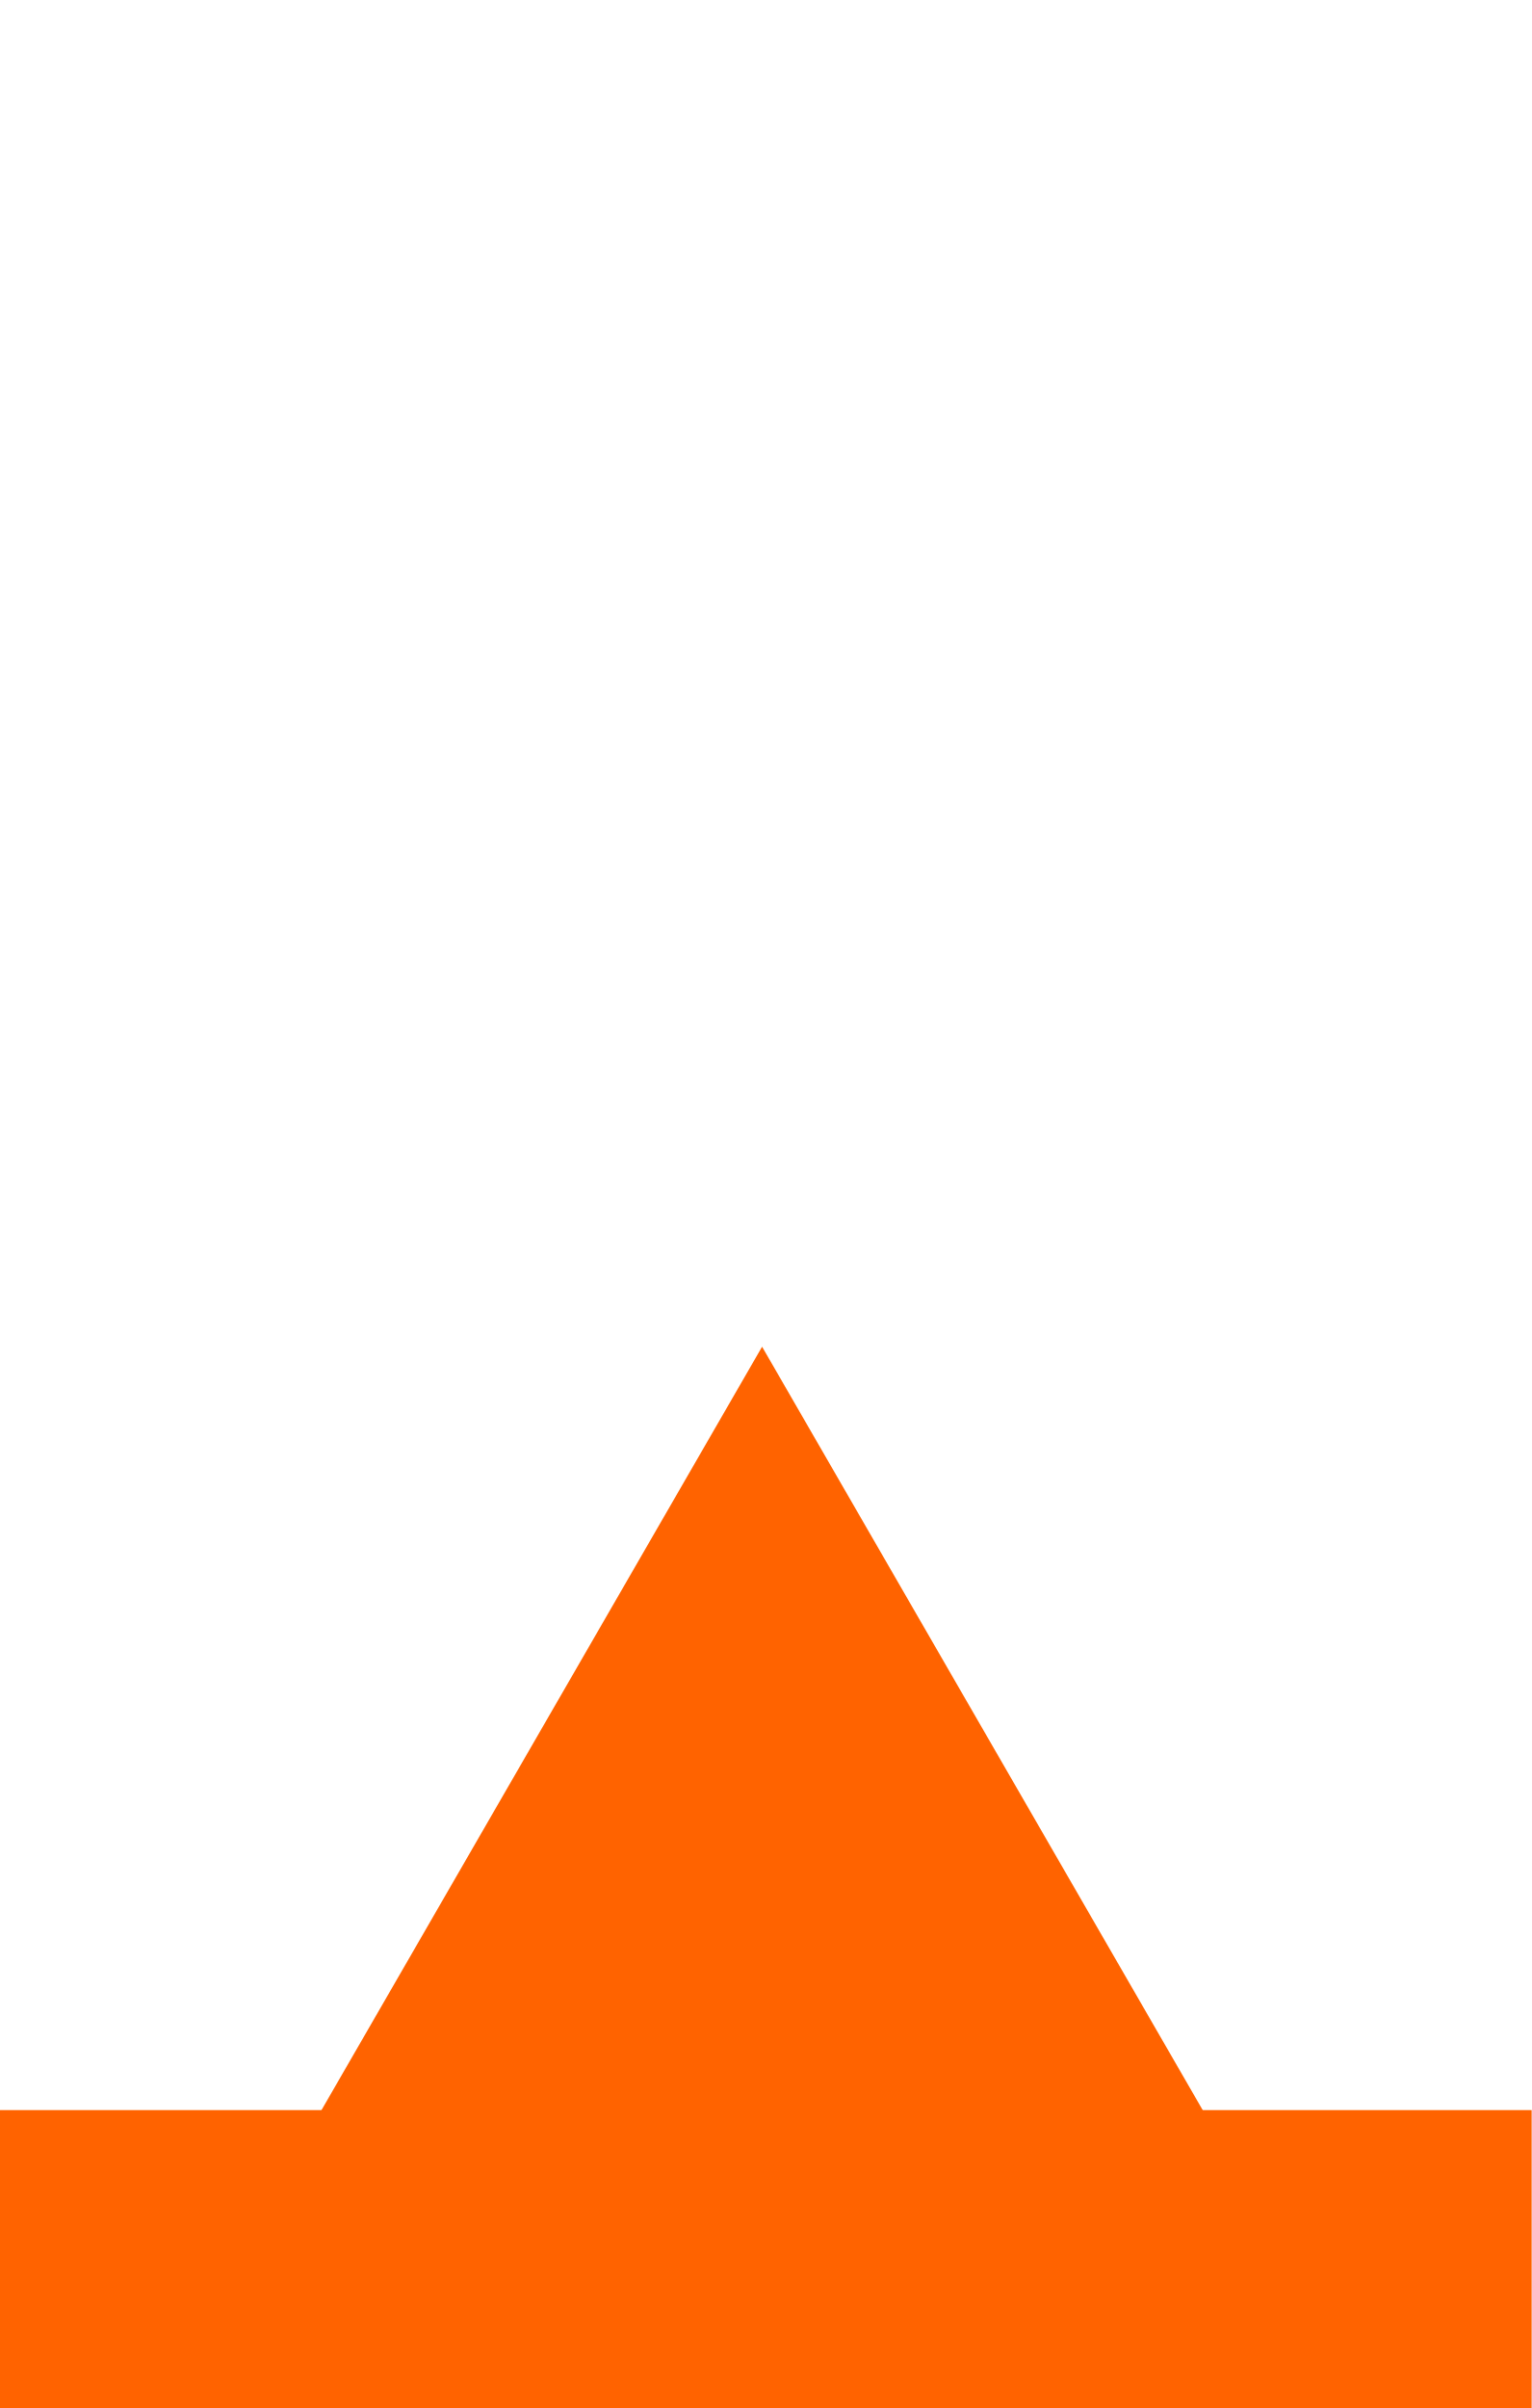
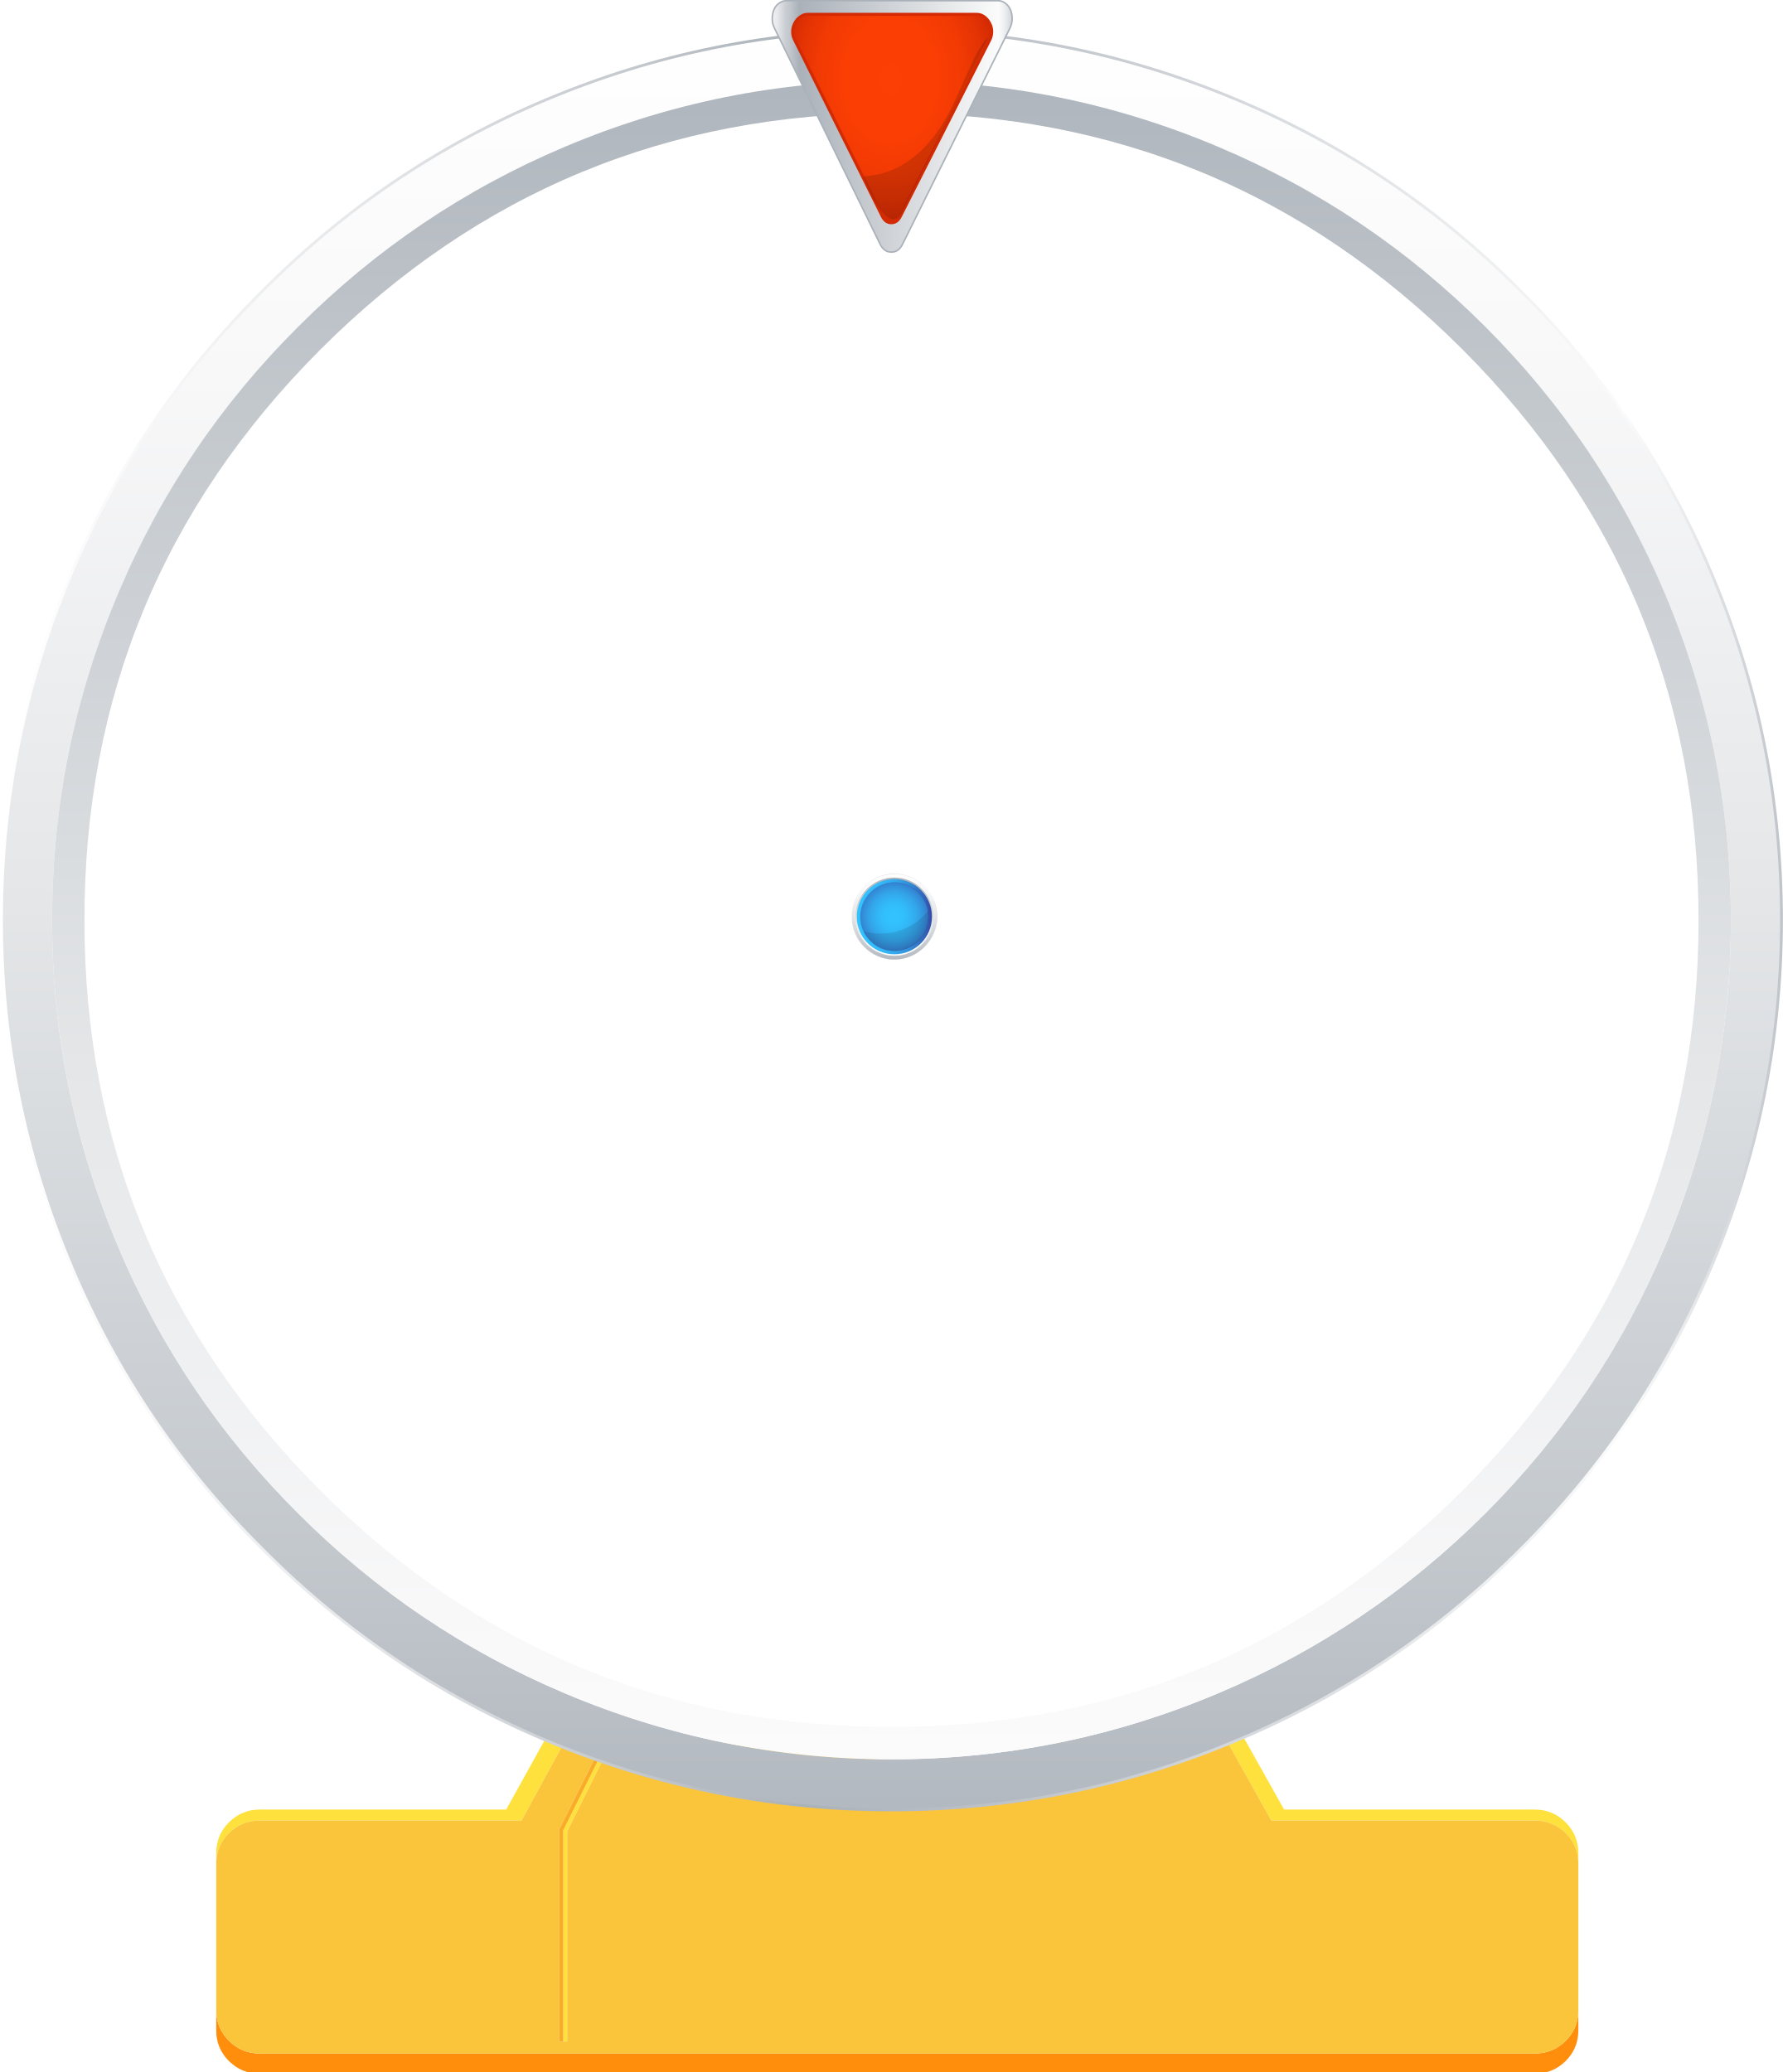
- <svg xmlns="http://www.w3.org/2000/svg" width="108.857mm" height="171.091mm" viewBox="0 0 108.857 171.091" version="1.1" id="svg8">
-   <defs id="defs2">
-     </defs>
-   <g id="layer1" transform="translate(-51.40476,-20.83141)">
-     <rect style="fill:#ff6300;fill-opacity:1;stroke:none;stroke-width:0.529;stroke-linecap:round;stroke-linejoin:round;stroke-miterlimit:4;stroke-dasharray:none;stroke-dashoffset:0;stroke-opacity:1" id="rect12" width="108.857" height="21.167" x="51.405" y="170.756" ry="0" rx="0" />
-     <g id="g907" style="fill:#ff6300;fill-opacity:1;stroke:none" transform="translate(0,4.233333)">
-       <path id="path902" d="m 105.568,112.284 38.645,66.935 -77.395,0.183" style="fill:#ff6300;fill-opacity:1;stroke:none;stroke-width:0.265px;stroke-linecap:butt;stroke-linejoin:miter;stroke-opacity:1" />
+ <svg xmlns="http://www.w3.org/2000/svg" xmlns:xlink="http://www.w3.org/1999/xlink" version="1.1" preserveAspectRatio="none" x="0px" y="0px" width="584px" height="679px" viewBox="0 0 584 679">
+   <defs>
+     <linearGradient id="Gradient_1" gradientUnits="userSpaceOnUse" x1="616.75" y1="119.95" x2="616.75" y2="332.65" spreadMethod="pad">
+       <stop offset="0%" stop-color="#FFFFFF" />
+       <stop offset="18.431%" stop-color="#F8F8F9" />
+       <stop offset="45.882%" stop-color="#E4E6E8" />
+       <stop offset="79.216%" stop-color="#C3C8CD" />
+       <stop offset="100%" stop-color="#AAB1B9" />
+     </linearGradient>
+     <linearGradient id="Gradient_2" gradientUnits="userSpaceOnUse" x1="518.05" y1="219.3" x2="715.45" y2="219.3" spreadMethod="pad">
+       <stop offset="0%" stop-color="#FFFFFF" />
+       <stop offset="8.235%" stop-color="#F8F8F9" />
+       <stop offset="20.784%" stop-color="#E4E6E8" />
+       <stop offset="35.686%" stop-color="#C3C8CD" />
+       <stop offset="45.098%" stop-color="#AAB1B9" />
+       <stop offset="90.98%" stop-color="#FBFBFB" />
+       <stop offset="93.333%" stop-color="#F1F2F3" />
+       <stop offset="97.255%" stop-color="#D6D9DD" />
+       <stop offset="100%" stop-color="#BFC4CA" />
+     </linearGradient>
+     <linearGradient id="Gradient_3" gradientUnits="userSpaceOnUse" x1="616.75" y1="128.688" x2="616.75" y2="322.613" spreadMethod="pad">
+       <stop offset="0%" stop-color="#AAB1B9" />
+       <stop offset="20.784%" stop-color="#C3C8CD" />
+       <stop offset="54.118%" stop-color="#E4E6E8" />
+       <stop offset="81.569%" stop-color="#F8F8F9" />
+       <stop offset="100%" stop-color="#FFFFFF" />
+     </linearGradient>
+     <linearGradient id="Gradient_4" gradientUnits="userSpaceOnUse" x1="530.3" y1="219.3" x2="703.2" y2="219.3" spreadMethod="pad">
+       <stop offset="0%" stop-color="#32C3FF" />
+       <stop offset="20.784%" stop-color="#32C0FD" />
+       <stop offset="38.824%" stop-color="#32B5F5" />
+       <stop offset="55.294%" stop-color="#33A4E8" />
+       <stop offset="71.373%" stop-color="#338BD6" />
+       <stop offset="86.667%" stop-color="#336BBE" />
+       <stop offset="100%" stop-color="#3449A5" />
+     </linearGradient>
+     <radialGradient id="Gradient_5" gradientUnits="userSpaceOnUse" cx="0" cy="0" r="94.388" fx="0" fy="0" gradientTransform="matrix( 1, 0, 0, -1, 615.25,218.45) " spreadMethod="pad">
+       <stop offset="0%" stop-color="#32C3FF" />
+       <stop offset="22.353%" stop-color="#32C0FD" />
+       <stop offset="41.569%" stop-color="#32B5F5" />
+       <stop offset="59.608%" stop-color="#33A4E8" />
+       <stop offset="76.863%" stop-color="#338BD6" />
+       <stop offset="93.333%" stop-color="#346BBE" />
+       <stop offset="100%" stop-color="#345CB3" />
+     </radialGradient>
+     <linearGradient id="Gradient_6" gradientUnits="userSpaceOnUse" x1="537.487" y1="219.05" x2="695.312" y2="219.05" spreadMethod="pad">
+       <stop offset="0%" stop-color="#32C3FF" />
+       <stop offset="30.196%" stop-color="#3394DD" />
+       <stop offset="60.784%" stop-color="#336CBF" />
+       <stop offset="85.49%" stop-color="#3452AC" />
+       <stop offset="100%" stop-color="#3449A5" />
+     </linearGradient>
+     <linearGradient id="Gradient_7" gradientUnits="userSpaceOnUse" x1="0" y1="-159.738" x2="0" y2="182.238" spreadMethod="pad">
+       <stop offset="0%" stop-color="#FFFFFF" />
+       <stop offset="18.431%" stop-color="#F8F8F9" />
+       <stop offset="45.882%" stop-color="#E4E6E8" />
+       <stop offset="79.216%" stop-color="#C3C8CD" />
+       <stop offset="100%" stop-color="#AAB1B9" />
+     </linearGradient>
+     <linearGradient id="Gradient_8" gradientUnits="userSpaceOnUse" x1="0" y1="-163.338" x2="0" y2="186.138" spreadMethod="pad">
+       <stop offset="0%" stop-color="#AAB1B9" />
+       <stop offset="20.784%" stop-color="#C3C8CD" />
+       <stop offset="54.118%" stop-color="#E4E6E8" />
+       <stop offset="81.569%" stop-color="#F8F8F9" />
+       <stop offset="100%" stop-color="#FFFFFF" />
+     </linearGradient>
+     <linearGradient id="Gradient_9" gradientUnits="userSpaceOnUse" x1="-158.663" y1="0" x2="158.663" y2="0" spreadMethod="pad">
+       <stop offset="0%" stop-color="#FFFFFF" />
+       <stop offset="8.235%" stop-color="#F8F8F9" />
+       <stop offset="20.784%" stop-color="#E4E6E8" />
+       <stop offset="35.686%" stop-color="#C3C8CD" />
+       <stop offset="45.098%" stop-color="#AAB1B9" />
+       <stop offset="90.98%" stop-color="#FBFBFB" />
+       <stop offset="93.333%" stop-color="#F1F2F3" />
+       <stop offset="97.255%" stop-color="#D6D9DD" />
+       <stop offset="100%" stop-color="#BFC4CA" />
+     </linearGradient>
+     <linearGradient id="Gradient_10" gradientUnits="userSpaceOnUse" x1="172.887" y1="430.7" x2="313.613" y2="430.7" spreadMethod="pad">
+       <stop offset="0%" stop-color="#FFFFFF" />
+       <stop offset="1.961%" stop-color="#F8F8F9" />
+       <stop offset="5.098%" stop-color="#E4E6E8" />
+       <stop offset="7.843%" stop-color="#CCD0D5" />
+       <stop offset="10.588%" stop-color="#BDC2C8" />
+       <stop offset="13.333%" stop-color="#AAB1B9" />
+       <stop offset="90.98%" stop-color="#FBFBFB" />
+       <stop offset="92.941%" stop-color="#F1F2F3" />
+       <stop offset="94.902%" stop-color="#DFE1E4" />
+       <stop offset="100%" stop-color="#BFC4CA" />
+     </linearGradient>
+     <linearGradient id="Gradient_11" gradientUnits="userSpaceOnUse" x1="242.75" y1="483.337" x2="242.75" y2="378.062" spreadMethod="pad">
+       <stop offset="0%" stop-color="#FFFFFF" />
+       <stop offset="18.431%" stop-color="#F8F8F9" />
+       <stop offset="45.882%" stop-color="#E4E6E8" />
+       <stop offset="79.216%" stop-color="#C3C8CD" />
+       <stop offset="100%" stop-color="#AAB1B9" />
+     </linearGradient>
+     <radialGradient id="Gradient_12" gradientUnits="userSpaceOnUse" cx="0" cy="0" r="82.387" fx="0" fy="0" gradientTransform="matrix( 0, 1, 1, 0, 241.8,410.9) " spreadMethod="pad">
+       <stop offset="0%" stop-color="#FC3F04" />
+       <stop offset="31.373%" stop-color="#FA3E04" />
+       <stop offset="48.235%" stop-color="#F23A04" />
+       <stop offset="61.569%" stop-color="#E43304" />
+       <stop offset="73.333%" stop-color="#D12904" />
+       <stop offset="83.529%" stop-color="#B81D04" />
+       <stop offset="92.941%" stop-color="#9A0E04" />
+       <stop offset="100%" stop-color="#7E0004" />
+     </radialGradient>
+     <linearGradient id="Gradient_13" gradientUnits="userSpaceOnUse" x1="187.713" y1="427.4" x2="297.788" y2="427.4" spreadMethod="pad">
+       <stop offset="0%" stop-color="#D32A04" />
+       <stop offset="24.314%" stop-color="#910904" />
+       <stop offset="29.412%" stop-color="#A81504" />
+       <stop offset="38.824%" stop-color="#CB2604" />
+       <stop offset="43.529%" stop-color="#D82D04" />
+       <stop offset="46.667%" stop-color="#D32A04" />
+       <stop offset="82.745%" stop-color="#960C04" />
+       <stop offset="100%" stop-color="#7E0004" />
+     </linearGradient>
+     <filter id="Filter_1" x="-20%" y="-20%" width="140%" height="140%" color-interpolation-filters="sRGB">
+       <feColorMatrix in="SourceGraphic" type="matrix" values="1 0 0 0 0 0 1 0 0 0 0 0 1 0 0 0 0 0 0.1 0" result="result1" />
+     </filter>
+     <filter id="Filter_2" x="-20%" y="-20%" width="140%" height="140%" color-interpolation-filters="sRGB">
+       <feColorMatrix in="SourceGraphic" type="matrix" values="1 0 0 0 0 0 1 0 0 0 0 0 1 0 0 0 0 0 0.14 0" result="result1" />
+     </filter>
+     <g id="Symbol_4_copy_0_Layer0_0_FILL">
+       <path fill="url(#Gradient_1)" stroke="none" d=" M 686.35 149.7 Q 672.75 136.05 655.05 128.6 636.75 120.85 616.75 120.85 596.7 120.85 578.4 128.6 560.75 136.05 547.15 149.7 533.5 163.3 526.05 180.95 518.3 199.25 518.3 219.3 518.3 239.3 526.05 257.6 533.5 275.3 547.15 288.9 560.75 302.55 578.4 310 596.7 317.75 616.75 317.75 636.75 317.75 655.05 310 672.75 302.55 686.35 288.9 700 275.3 707.45 257.6 715.2 239.3 715.2 219.3 715.2 199.25 707.45 180.95 700 163.3 686.35 149.7 M 680.2 155.85 Q 692.65 168.25 699.45 184.35 706.5 201.05 706.5 219.3 706.5 237.55 699.45 254.25 692.65 270.35 680.2 282.75 667.8 295.2 651.7 302 635 309.05 616.75 309.05 598.5 309.05 581.8 302 565.7 295.2 553.25 282.75 540.8 270.35 534 254.25 526.95 237.55 526.95 219.3 526.95 201.05 534 184.35 540.8 168.25 553.25 155.85 565.7 143.4 581.8 136.6 598.5 129.55 616.75 129.55 635 129.55 651.7 136.6 667.8 143.4 680.2 155.85 Z" />
+     </g>
+     <g id="Symbol_4_copy_0_Layer0_1_FILL">
+       <path fill="url(#Gradient_1)" stroke="none" d=" M 680.2 155.85 Q 667.8 143.4 651.7 136.6 635 129.55 616.75 129.55 598.5 129.55 581.8 136.6 565.7 143.4 553.25 155.85 540.8 168.25 534 184.35 526.95 201.05 526.95 219.3 526.95 237.55 534 254.25 540.8 270.35 553.25 282.75 565.7 295.2 581.8 302 598.5 309.05 616.75 309.05 635 309.05 651.7 302 667.8 295.2 680.2 282.75 692.65 270.35 699.45 254.25 706.5 237.55 706.5 219.3 706.5 201.05 699.45 184.35 692.65 168.25 680.2 155.85 Z" />
+     </g>
+     <g id="Symbol_4_copy_0_Layer0_2_FILL">
+       <path fill="url(#Gradient_3)" stroke="none" d=" M 680.2 155.85 Q 667.8 143.4 651.7 136.6 635 129.55 616.75 129.55 598.5 129.55 581.8 136.6 565.7 143.4 553.25 155.85 540.8 168.25 534 184.35 526.95 201.05 526.95 219.3 526.95 237.55 534 254.25 540.8 270.35 553.25 282.75 565.7 295.2 581.8 302 598.5 309.05 616.75 309.05 635 309.05 651.7 302 667.8 295.2 680.2 282.75 692.65 270.35 699.45 254.25 706.5 237.55 706.5 219.3 706.5 201.05 699.45 184.35 692.65 168.25 680.2 155.85 Z" />
+     </g>
+     <g id="Symbol_4_copy_0_Layer0_3_MEMBER_0_MEMBER_0_MEMBER_0_FILL">
+       <path fill="url(#Gradient_4)" stroke="none" d=" M 677.9 158.15 Q 665.9 146.2 650.4 139.65 634.35 132.85 616.75 132.85 599.15 132.85 583.1 139.65 567.6 146.2 555.6 158.15 543.65 170.15 537.1 185.65 530.3 201.7 530.3 219.3 530.3 236.9 537.1 252.95 543.65 268.45 555.6 280.45 567.6 292.4 583.1 298.95 599.15 305.75 616.75 305.75 634.35 305.75 650.4 298.95 665.9 292.4 677.9 280.45 689.85 268.45 696.4 252.95 703.2 236.9 703.2 219.3 703.2 201.7 696.4 185.65 689.85 170.15 677.9 158.15 Z" />
+     </g>
+     <g id="Symbol_4_copy_0_Layer0_3_MEMBER_0_MEMBER_0_MEMBER_1_FILL">
+       <path fill="url(#Gradient_5)" stroke="none" d=" M 672.45 275.05 Q 683.8 263.7 689.8 248.85 696.05 233.5 695.5 216.7 694.55 185.75 672.4 163.65 650.3 141.5 619.3 140.5 602.55 139.95 587.15 146.2 572.35 152.2 561 163.55 549.65 174.9 543.65 189.75 537.4 205.15 537.95 221.9 538.95 252.85 561.05 274.95 583.2 297.1 614.15 298.1 630.95 298.65 646.3 292.4 661.1 286.4 672.45 275.05 Z" />
+     </g>
+     <g id="Symbol_4_copy_0_Layer0_4_FILL">
+       <path fill="url(#Gradient_6)" stroke="none" d=" M 689.15 188.35 Q 683.15 174.2 672.2 163.3 661.25 152.35 647.1 146.35 632.4 140.15 616.4 140.15 600.4 140.15 585.7 146.35 571.55 152.35 560.65 163.3 549.7 174.2 543.7 188.35 537.5 203.05 537.5 219.05 537.5 235.1 543.7 249.75 549.7 263.95 560.65 274.85 571.55 285.8 585.7 291.8 600.4 298 616.4 298 632.45 298 647.1 291.8 661.25 285.8 672.2 274.85 683.15 263.9 689.15 249.75 695.35 235.1 695.35 219.05 695.35 203.05 689.15 188.35 M 671.75 163.75 Q 682.6 174.6 688.55 188.6 694.7 203.15 694.7 219.05 694.7 234.95 688.55 249.5 682.6 263.55 671.75 274.4 660.9 285.25 646.85 291.2 632.3 297.35 616.4 297.35 600.5 297.35 585.95 291.2 571.95 285.25 561.1 274.4 550.25 263.55 544.3 249.5 538.15 234.95 538.15 219.05 538.15 203.15 544.3 188.6 550.25 174.6 561.1 163.75 571.95 152.9 585.95 146.95 600.5 140.8 616.4 140.8 632.3 140.8 646.85 146.95 660.9 152.9 671.75 163.75 Z" />
+     </g>
+     <g id="flash0_ai_Objects__Path__0_Layer0_0_FILL">
+       <path fill="#000000" stroke="none" d=" M 147.25 36 Q 152.4 18.5 149.25 0 130.2 24.45 102.15 38.35 73.15 52.7 40.35 52.7 19.8 52.7 0 46.8 9.25 66.85 27.6 79.25 46.4 91.9 69.1 92.6 87.2 93.15 103.6 85.85 119.4 78.85 130.85 65.8 142.35 52.65 147.25 36 Z" />
+     </g>
+     <g id="Symbol_5_0_Layer0_0_FILL">
+       <path fill="#FEE13D" stroke="none" d=" M 404.25 564.25 L 404 563.75 397.9 563.75 398.15 564.25 416.05 596.35 502.4 596.35 Q 508.35 596.35 512.55 600.5 516.5 604.45 516.65 610.1 L 516.65 607 Q 516.65 601.1 512.5 596.95 508.3 592.75 502.4 592.75 L 420.25 592.75 404.25 564.25 M 201.9 563.75 L 201.65 564.25 184.45 598.75 184.15 599.35 184.05 599.3 184.05 668.75 185.35 668.75 185.35 599.9 203.1 564.25 203.35 563.75 201.9 563.75 M 181.15 564.25 L 165.35 592.75 84.55 592.75 Q 78.7 592.75 74.5 596.95 70.35 601.1 70.35 607 L 70.35 610.1 Q 70.5 604.5 74.5 600.5 78.65 596.35 84.55 596.35 L 170.4 596.35 187.85 564.25 188.15 563.75 181.4 563.75 181.15 564.25 Z" />
+       <path fill="#FF8E0C" stroke="none" d=" M 74.5 668.5 Q 70.5 664.5 70.35 658.9 L 70.35 665.15 Q 70.35 671 74.5 675.15 78.7 679.3 84.55 679.3 L 502.4 679.3 Q 508.3 679.3 512.5 675.15 516.65 671 516.65 665.15 L 516.65 658.9 Q 516.5 664.55 512.55 668.5 508.3 672.7 502.4 672.7 L 84.55 672.7 Q 78.7 672.7 74.5 668.5 Z" />
+       <path fill="#FAC53B" stroke="none" d=" M 188.15 563.75 L 187.85 564.25 170.4 596.35 84.55 596.35 Q 78.65 596.35 74.5 600.5 70.5 604.5 70.35 610.1 L 70.35 658.9 Q 70.5 664.5 74.5 668.5 78.7 672.7 84.55 672.7 L 502.4 672.7 Q 508.3 672.7 512.55 668.5 516.5 664.55 516.65 658.9 L 516.65 610.1 Q 516.5 604.45 512.55 600.5 508.35 596.35 502.4 596.35 L 416.05 596.35 398.15 564.25 397.9 563.75 Q 301.55 589.35 203.35 563.75 L 203.1 564.25 185.35 599.9 185.35 668.75 184.05 668.75 182.75 668.75 182.75 598.75 183 598.75 200.2 564.25 200.45 563.75 188.15 563.75 Z" />
+       <path fill="#FAAC27" stroke="none" d=" M 201.65 564.25 L 201.9 563.75 200.45 563.75 200.2 564.25 183 598.75 182.75 598.75 182.75 668.75 184.05 668.75 184.05 599.3 184.15 599.35 184.45 598.75 201.65 564.25 Z" />
+     </g>
+     <g id="Symbol_7_0_Layer0_0_FILL">
+       <path fill="url(#Gradient_7)" stroke="none" d=" M 61.6 -145.8 Q 32.1 -158.25 0 -158.25 -32.1 -158.25 -61.6 -145.8 -90 -133.85 -111.85 -111.85 -133.85 -90 -145.8 -61.65 -158.25 -32.2 -158.25 0 -158.25 32.1 -145.8 61.6 -133.85 90 -111.85 111.85 -90 133.85 -61.6 145.8 -32.1 158.25 0 158.25 32.1 158.25 61.6 145.8 90 133.85 111.9 111.85 133.85 90 145.8 61.6 158.25 32.1 158.25 0 158.25 -32.2 145.8 -61.65 133.85 -90 111.9 -111.85 90 -133.85 61.6 -145.8 M 0 -149.25 Q 30.3 -149.25 58.1 -137.5 84.9 -126.2 105.6 -105.5 126.2 -84.9 137.5 -58.1 149.25 -30.3 149.25 0 149.25 30.3 137.5 58.1 126.2 84.9 105.6 105.5 84.9 126.2 58.1 137.5 30.3 149.25 0 149.25 -30.3 149.25 -58.1 137.5 -84.85 126.2 -105.5 105.5 -126.2 84.9 -137.5 58.1 -149.25 30.3 -149.25 0 -149.25 -30.3 -137.5 -58.1 -126.2 -84.9 -105.5 -105.5 -84.85 -126.2 -58.1 -137.5 -30.3 -149.25 0 -149.25 Z" />
+       <path fill="url(#Gradient_8)" stroke="none" d=" M 58.1 -137.5 Q 30.3 -149.25 0 -149.25 -30.3 -149.25 -58.1 -137.5 -84.85 -126.2 -105.5 -105.5 -126.2 -84.9 -137.5 -58.1 -149.25 -30.3 -149.25 0 -149.25 30.3 -137.5 58.1 -126.2 84.9 -105.5 105.5 -84.85 126.2 -58.1 137.5 -30.3 149.25 0 149.25 30.3 149.25 58.1 137.5 84.9 126.2 105.6 105.5 126.2 84.9 137.5 58.1 149.25 30.3 149.25 0 149.25 -30.3 137.5 -58.1 126.2 -84.9 105.6 -105.5 84.9 -126.2 58.1 -137.5 M 0 -143.5 Q 59.45 -143.5 101.5 -101.5 143.5 -59.45 143.5 0 143.5 59.45 101.5 101.5 59.45 143.5 0 143.5 -59.45 143.5 -101.5 101.5 -143.5 59.45 -143.5 0 -143.5 -59.45 -101.5 -101.5 -59.45 -143.5 0 -143.5 Z" />
+     </g>
+     <g id="Symbol_10_0_Layer0_0_FILL">
+       <path fill="url(#Gradient_10)" stroke="none" d=" M 184.8 378.3 Q 182.3 378.3 180.25 379.65 177.7 381.25 177.15 384.25 176.55 387.2 178.2 389.75 L 236.05 479.7 Q 238.2 483.1 242.25 483.1 246.25 483.15 248.45 479.75 L 307.25 389.8 Q 308.9 387.25 308.35 384.25 307.75 381.25 305.2 379.65 303.15 378.3 300.7 378.3 L 184.8 378.3 Z" />
+     </g>
+     <g id="Symbol_10_0_Layer0_1_FILL">
+       <path fill="url(#Gradient_12)" stroke="none" d=" M 196.4 384 Q 193.95 384 191.85 385.35 189.8 386.6 188.75 388.75 188.1 390.1 188.2 391.65 188.3 393.15 189.15 394.45 L 237.35 468.2 Q 239.1 470.85 242.25 470.85 245.4 470.85 247.15 468.25 L 296.3 394.5 Q 297.15 393.15 297.25 391.65 297.35 390.05 296.7 388.7 295.65 386.6 293.6 385.3 291.55 384 289.1 384 L 196.4 384 Z" />
+     </g>
+     <g id="Symbol_9_0_Layer0_0_FILL">
+       <path fill="#000000" stroke="none" d=" M 24.35 -25.8 Q 15 -9.85 12.8 -6.75 -5.1 18.75 -34.25 20.05 -30.95 27.1 -26.3 32.5 -18.5 41.55 -13.3 35.5 L 34.25 -37.95 Q 30.1 -35.6 24.35 -25.8 Z" />
+     </g>
+     <path id="Symbol_4_copy_0_Layer0_0_1_STROKES" stroke="url(#Gradient_2)" stroke-width="0.5" stroke-linejoin="miter" stroke-linecap="butt" stroke-miterlimit="10" fill="none" d=" M 616.75 120.85 Q 596.7 120.85 578.4 128.6 560.75 136.05 547.15 149.7 533.5 163.3 526.05 180.95 518.3 199.25 518.3 219.3 518.3 239.3 526.05 257.6 533.5 275.3 547.15 288.9 560.75 302.55 578.4 310 596.7 317.75 616.75 317.75 636.75 317.75 655.05 310 672.75 302.55 686.35 288.9 700 275.3 707.45 257.6 715.2 239.3 715.2 219.3 715.2 199.25 707.45 180.95 700 163.3 686.35 149.7 672.75 136.05 655.05 128.6 636.75 120.85 616.75 120.85 Z M 616.75 309.05 Q 598.5 309.05 581.8 302 565.7 295.2 553.25 282.75 540.8 270.35 534 254.25 526.95 237.55 526.95 219.3 526.95 201.05 534 184.35 540.8 168.25 553.25 155.85 565.7 143.4 581.8 136.6 598.5 129.55 616.75 129.55 635 129.55 651.7 136.6 667.8 143.4 680.2 155.85 692.65 168.25 699.45 184.35 706.5 201.05 706.5 219.3 706.5 237.55 699.45 254.25 692.65 270.35 680.2 282.75 667.8 295.2 651.7 302 635 309.05 616.75 309.05 Z" />
+     <path id="Symbol_7_0_Layer0_0_1_STROKES" stroke="url(#Gradient_9)" stroke-width="0.5" stroke-linejoin="miter" stroke-linecap="butt" stroke-miterlimit="10" fill="none" d=" M 0 -158.25 Q -32.1 -158.25 -61.6 -145.8 -90 -133.85 -111.85 -111.85 -133.85 -90 -145.8 -61.65 -158.25 -32.2 -158.25 0 -158.25 32.1 -145.8 61.6 -133.85 90 -111.85 111.85 -90 133.85 -61.6 145.8 -32.1 158.25 0 158.25 32.1 158.25 61.6 145.8 90 133.85 111.9 111.85 133.85 90 145.8 61.6 158.25 32.1 158.25 0 158.25 -32.2 145.8 -61.65 133.85 -90 111.9 -111.85 90 -133.85 61.6 -145.8 32.1 -158.25 0 -158.25 Z" />
+     <path id="Symbol_10_0_Layer0_0_1_STROKES" stroke="url(#Gradient_11)" stroke-width="0.5" stroke-linejoin="miter" stroke-linecap="butt" stroke-miterlimit="10" fill="none" d=" M -4.009 38.509 L -38.587 -32.213 Q -39.573 -34.218 -39.214 -36.537 -38.886 -38.896 -37.361 -40.154 -36.136 -41.216 -34.642 -41.216 L 34.634 -41.216 Q 36.098 -41.216 37.323 -40.154 38.847 -38.896 39.206 -36.537 39.535 -34.179 38.549 -32.174 L 3.403 38.548 Q 2.088 41.222 -0.303 41.182 -2.724 41.182 -4.009 38.509 Z" />
+     <path id="Symbol_10_0_Layer0_1_1_STROKES" stroke="url(#Gradient_13)" stroke-width="1" stroke-linejoin="miter" stroke-linecap="butt" stroke-miterlimit="10" fill="none" d=" M -3.232 29.467 L -32.042 -28.518 Q -32.55 -29.54 -32.61 -30.719 -32.669 -31.938 -32.281 -32.999 -31.653 -34.69 -30.428 -35.673 -29.173 -36.734 -27.708 -36.734 L 27.7 -36.734 Q 29.164 -36.734 30.39 -35.712 31.615 -34.69 32.243 -33.039 32.631 -31.977 32.571 -30.719 32.512 -29.54 32.004 -28.478 L 2.626 29.507 Q 1.58 31.551 -0.303 31.551 -2.186 31.551 -3.232 29.467 Z" />
+   </defs>
+   <g transform="matrix( 1, 0, 0, 1, 0.5,0.25) ">
+     <g transform="matrix( 0.1424408, 0, 0, 0.1424408, 292.55,300.15) ">
+       <g transform="matrix( 1, 0, 0, 1, -616.75,-219.3) ">
+         <use xlink:href="#Symbol_4_copy_0_Layer0_0_FILL" />
+         <use xlink:href="#Symbol_4_copy_0_Layer0_0_1_STROKES" />
+       </g>
+       <g transform="matrix( 1, 0, 0, 1, -616.75,-219.3) ">
+         <use xlink:href="#Symbol_4_copy_0_Layer0_1_FILL" />
+       </g>
+       <g transform="matrix( 1, 0, 0, 1, -616.75,-219.3) ">
+         <use xlink:href="#Symbol_4_copy_0_Layer0_2_FILL" />
+       </g>
+       <g transform="matrix( 1, 0, 0, 1, -616.75,-219.3) ">
+         <use xlink:href="#Symbol_4_copy_0_Layer0_3_MEMBER_0_MEMBER_0_MEMBER_0_FILL" />
+       </g>
+       <g transform="matrix( 1, 0, 0, 1, -616.75,-219.3) ">
+         <use xlink:href="#Symbol_4_copy_0_Layer0_3_MEMBER_0_MEMBER_0_MEMBER_1_FILL" />
+       </g>
+       <g transform="matrix( 1, 0, 0, 1, -616.75,-219.3) ">
+         <use xlink:href="#Symbol_4_copy_0_Layer0_4_FILL" />
+       </g>
+       <g transform="matrix( 1, 0, 0, 1, -71.6,-13.8) ">
+         <g transform="matrix( 1, 0, 0, 1, 0,0) ">
+           <use filter="url(#Filter_1)" xlink:href="#flash0_ai_Objects__Path__0_Layer0_0_FILL" />
+         </g>
+       </g>
+     </g>
+     <g transform="matrix( 1, 0, 0, 1, 0,0) ">
+       <g transform="matrix( 1, 0, 0, 1, 0,0) ">
+         <use xlink:href="#Symbol_5_0_Layer0_0_FILL" />
+       </g>
+       <g transform="matrix( 1.842773, 0, 0, 1.842773, 291.6,301.25) ">
+         <g transform="matrix( 1, 0, 0, 1, 0,0) ">
+           <use xlink:href="#Symbol_7_0_Layer0_0_FILL" />
+           <use xlink:href="#Symbol_7_0_Layer0_0_1_STROKES" />
+         </g>
+       </g>
+       <g transform="matrix( 1, 0, 0, 1, 291.85,41.2) ">
+         <g transform="matrix( 0.5977173, 0, 0, 0.7862396, -145.1,-338.65) ">
+           <use xlink:href="#Symbol_10_0_Layer0_0_FILL" />
+           <use xlink:href="#Symbol_10_0_Layer0_0_1_STROKES" transform="matrix( 1.673019, 0, 0, 1.271866, 242.75,430.7) " />
+         </g>
+         <g transform="matrix( 0.5977173, 0, 0, 0.7862396, -145.1,-338.65) ">
+           <use xlink:href="#Symbol_10_0_Layer0_1_FILL" />
+           <use xlink:href="#Symbol_10_0_Layer0_1_1_STROKES" transform="matrix( 1.673019, 0, 0, 1.271866, 242.75,430.7) " />
+         </g>
+         <g transform="matrix( 0.5977173, 0, 0, 0.7862396, 11.05,0.6) ">
+           <g transform="matrix( 1, 0, 0, 1, 0,0) ">
+             <use filter="url(#Filter_2)" xlink:href="#Symbol_9_0_Layer0_0_FILL" />
+           </g>
+         </g>
+       </g>
    </g>
  </g>
</svg>
